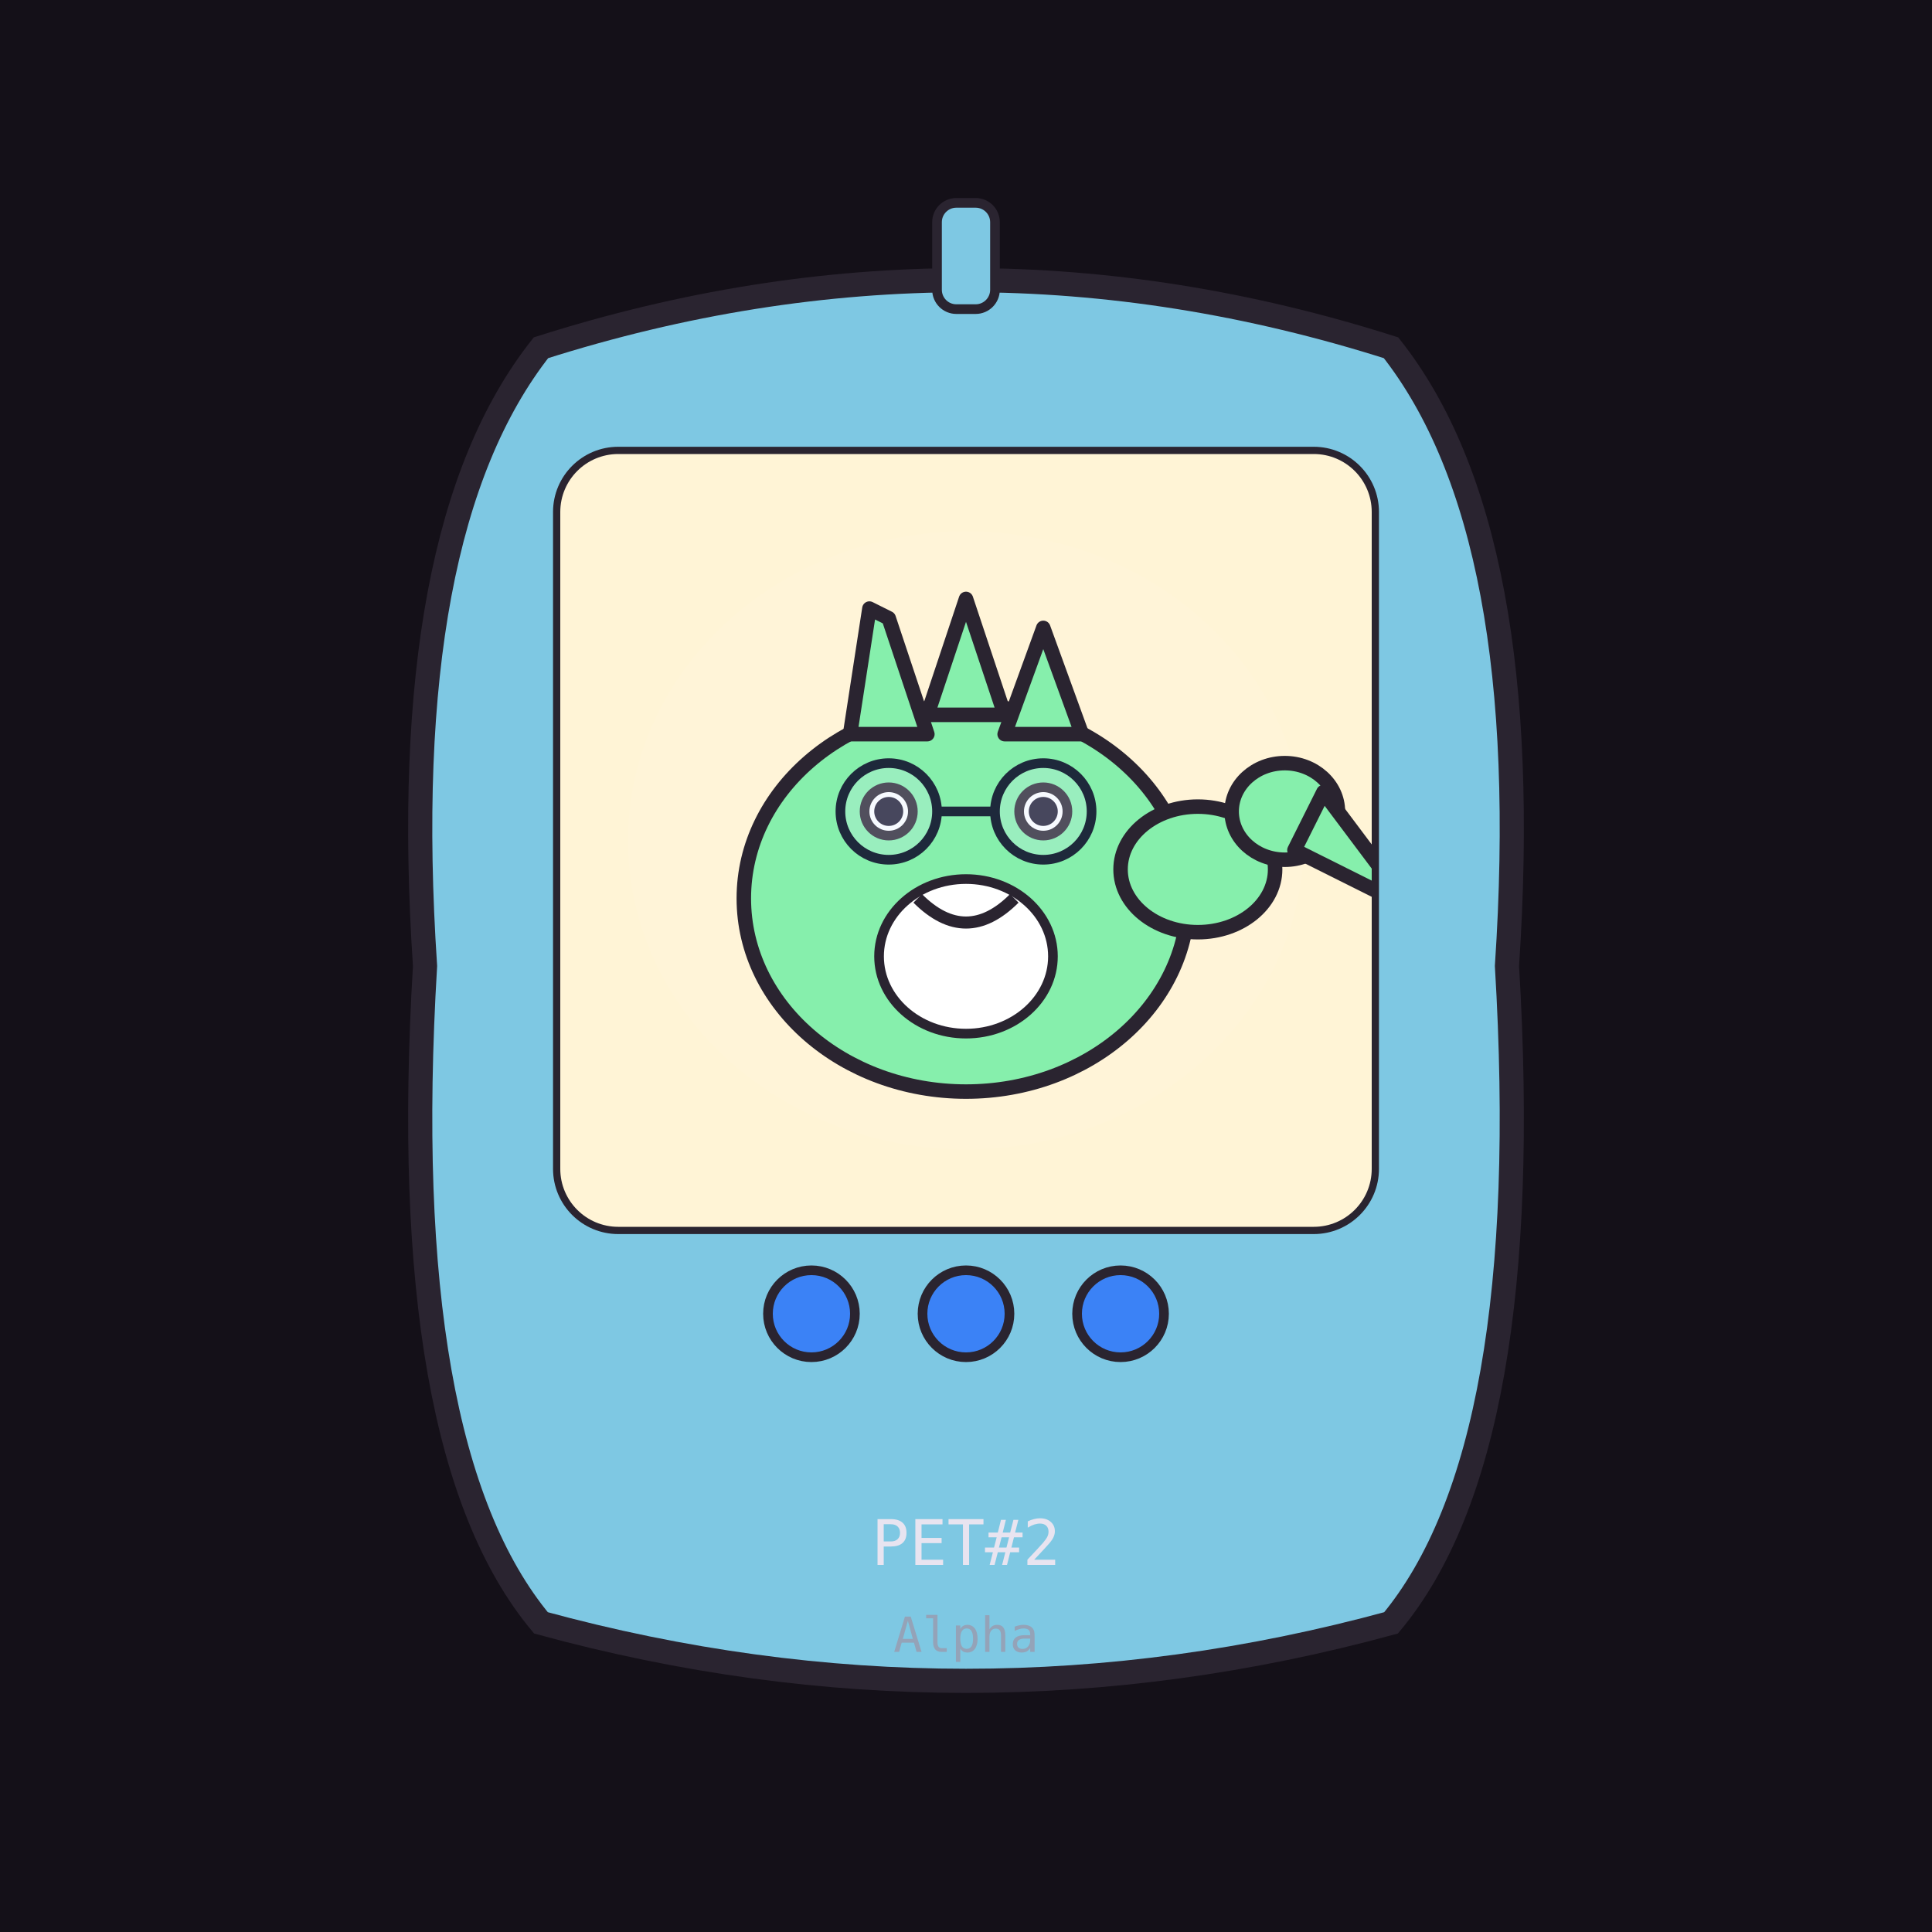
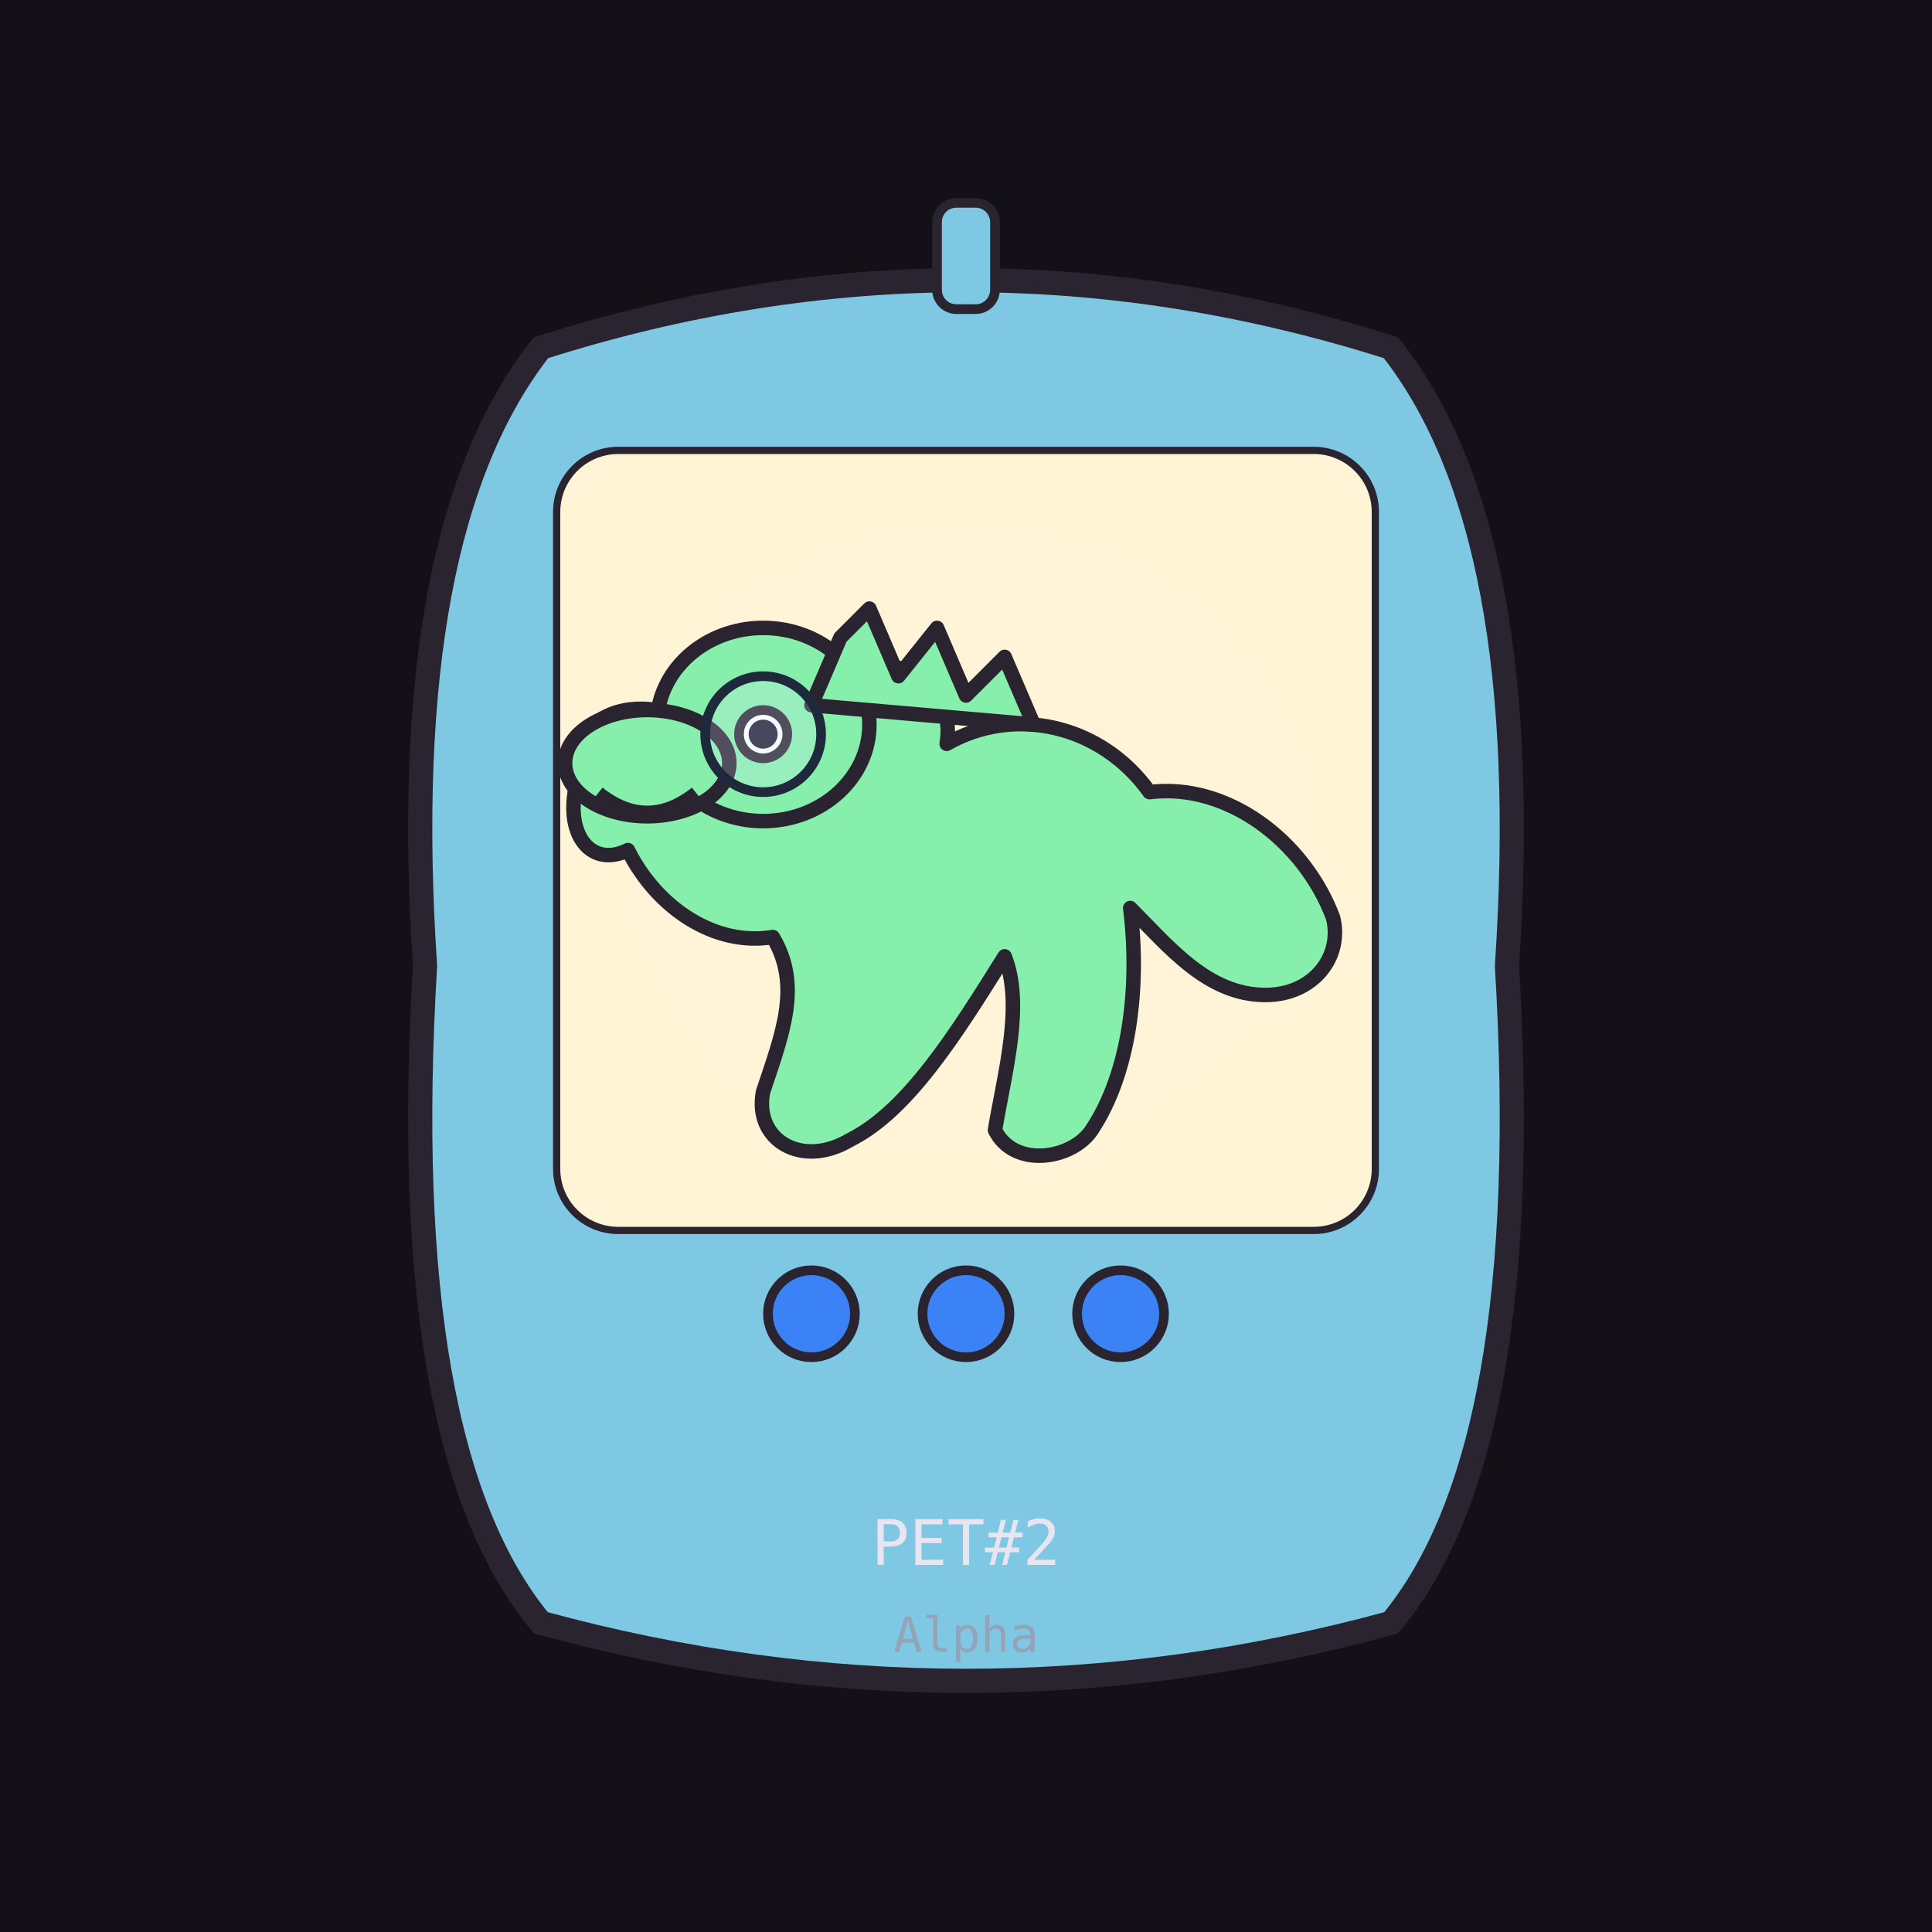
<svg xmlns="http://www.w3.org/2000/svg" viewBox="0 0 400 400">
  <defs>
    <clipPath id="scr">
      <rect x="116" y="94" width="168" height="160" rx="12" />
    </clipPath>
  </defs>
  <rect width="400" height="400" fill="#141018" />
  <path fill="#7ec8e3" stroke="#2a2430" stroke-width="5" d="M112 72 Q200 44 288 72 Q318 110 312 200 Q318 300 288 336 Q200 360 112 336 Q82 300 88 200 Q82 110 112 72 Z" />
  <rect x="194" y="42" width="12" height="22" rx="4" fill="#7ec8e3" stroke="#2a2430" stroke-width="2" />
  <rect x="116" y="94" width="168" height="160" rx="12" fill="#0c0a10" stroke="#2a2430" stroke-width="3" />
  <circle cx="168" cy="272" r="9" fill="#3b82f6" stroke="#2a2430" stroke-width="2" />
  <circle cx="200" cy="272" r="9" fill="#3b82f6" stroke="#2a2430" stroke-width="2" />
  <circle cx="232" cy="272" r="9" fill="#3b82f6" stroke="#2a2430" stroke-width="2" />
  <text x="200" y="324" text-anchor="middle" fill="#e8e4f0" font-size="13" font-family="monospace">PET#2</text>
  <text x="200" y="342" text-anchor="middle" fill="#94a3b8" font-size="10" font-family="monospace">Alpha</text>
  <g clip-path="url(#scr)">
    <g>
      <rect x="116" y="94" width="168" height="160" fill="#fff4d6" />
      <ellipse cx="200" cy="174" rx="70" ry="64" fill="#fff" fill-opacity=".04">
        <animate attributeName="fill-opacity" values=".04;.12;.04" dur="2.8s" repeatCount="indefinite" />
      </ellipse>
      <g data-dino="1">
-         <ellipse data-dino-body="1" data-dino-head="1" cx="200" cy="186" rx="46" ry="40" fill="#86efac" stroke="#2a2430" stroke-width="3" stroke-linejoin="round" />
-         <polygon data-ridge="1" points="176,152 180,126 184,128 192,152" fill="#86efac" stroke="#2a2430" stroke-width="3" stroke-linejoin="round" />
-         <polygon points="192,148 200,124 208,148" fill="#86efac" stroke="#2a2430" stroke-width="3" stroke-linejoin="round" />
-         <polygon points="208,152 216,130 224,152" fill="#86efac" stroke="#2a2430" stroke-width="3" stroke-linejoin="round" />
-         <ellipse data-snout="1" cx="200" cy="204" rx="14" ry="8" fill="#86efac" stroke="#2a2430" stroke-width="3" stroke-linejoin="round" />
-         <ellipse data-tail="1" cx="248" cy="180" rx="16" ry="13" fill="#86efac" stroke="#2a2430" stroke-width="3" stroke-linejoin="round" />
-         <ellipse cx="266" cy="168" rx="11" ry="10" fill="#86efac" stroke="#2a2430" stroke-width="3" stroke-linejoin="round" />
-         <polygon points="274,164 292,188 268,176" fill="#86efac" stroke="#2a2430" stroke-width="3" stroke-linejoin="round" />
-         <circle cx="186" cy="196" r="3" fill="#000" />
-         <circle cx="210" cy="202" r="3" fill="#000" />
-         <circle cx="198" cy="210" r="3" fill="#000" />
+         <path data-dino-body="1" data-tail="1" d="M120 160 C118 150 128 144 140 148 C148 134 164 128 176 140 C186 134 198 142 196 154 C210 146 228 150 238 164 C254 162 270 174 276 190 C278 198 272 206 262 206 C250 206 242 196 234 188 C236 204 234 222 226 234 C222 240 210 242 206 234 C208 222 212 208 208 198 C198 214 188 230 176 236 C166 242 156 236 158 226 C162 214 166 204 160 194 C148 196 136 188 130 176 C122 180 116 172 120 160 Z" fill="#86efac" stroke="#2a2430" stroke-width="3" stroke-linejoin="round" />
+         <ellipse data-dino-head="1" cx="158" cy="150" rx="22" ry="20" fill="#86efac" stroke="#2a2430" stroke-width="3" stroke-linejoin="round" />
+         <ellipse cx="134" cy="158" rx="17" ry="11" fill="#86efac" stroke="#2a2430" stroke-width="3" stroke-linejoin="round" />
+         <polygon data-ridge="1" points="168,146 174,132 180,126 186,140 194,130 200,144 208,136 214,150" fill="#86efac" stroke="#2a2430" stroke-width="3" stroke-linejoin="round" />
      </g>
-       <ellipse data-belly="1" cx="200" cy="198" rx="18" ry="16" fill="#ffffff" stroke="#2a2430" stroke-width="2" />
-       <g data-face="1" data-sp="2" data-cx="200" data-ey="168" data-gap="16">
+       <g data-face="1" data-sp="2" data-cx="158" data-ey="152" data-gap="8">
        <g data-eyes="0" data-kind="0">
-           <circle cx="184" cy="168" data-dino-eye="1" r="5" fill="#fff" stroke="#2a2430" stroke-width="2" />
-           <circle cx="184" cy="168" r="3" fill="#1e1930">
-             <animate attributeName="opacity" values="1;1;1;.2;1" dur="3.2s" repeatCount="indefinite" />
-           </circle>
-           <circle cx="216" cy="168" data-dino-eye="1" r="5" fill="#fff" stroke="#2a2430" stroke-width="2" />
-           <circle cx="216" cy="168" r="3" fill="#1e1930">
+           <circle cx="158" cy="152" data-dino-eye="1" r="5" fill="#fff" stroke="#2a2430" stroke-width="2" />
+           <circle cx="158" cy="152" r="3" fill="#1e1930">
            <animate attributeName="opacity" values="1;1;1;.2;1" dur="3.2s" repeatCount="indefinite" />
          </circle>
        </g>
-         <path d="M190 186 Q200 196 210 186" fill="none" stroke="#2a2430" stroke-width="2.5" />
+         <path data-snout="1" d="M124 164 Q134 172 144 164" fill="none" stroke="#2a2430" stroke-width="2.4" />
      </g>
      <g data-acc="4">
-         <circle data-lens="1" cx="184" cy="168" r="10" fill="#dbeafe" fill-opacity=".22" stroke="#1e293b" stroke-width="2" />
-         <circle data-lens="1" cx="216" cy="168" r="10" fill="#dbeafe" fill-opacity=".22" stroke="#1e293b" stroke-width="2" />
-         <path data-bridge="1" d="M194 168 H206" stroke="#1e293b" stroke-width="2" />
+         <circle data-mono="1" data-lens="1" cx="158" cy="152" r="12" fill="#dbeafe" fill-opacity=".22" stroke="#1e293b" stroke-width="2" />
      </g>
      <animateTransform attributeName="transform" type="translate" values="0 0;1 -1;-1 1;0 0" dur="9s" repeatCount="indefinite" />
    </g>
  </g>
</svg>
